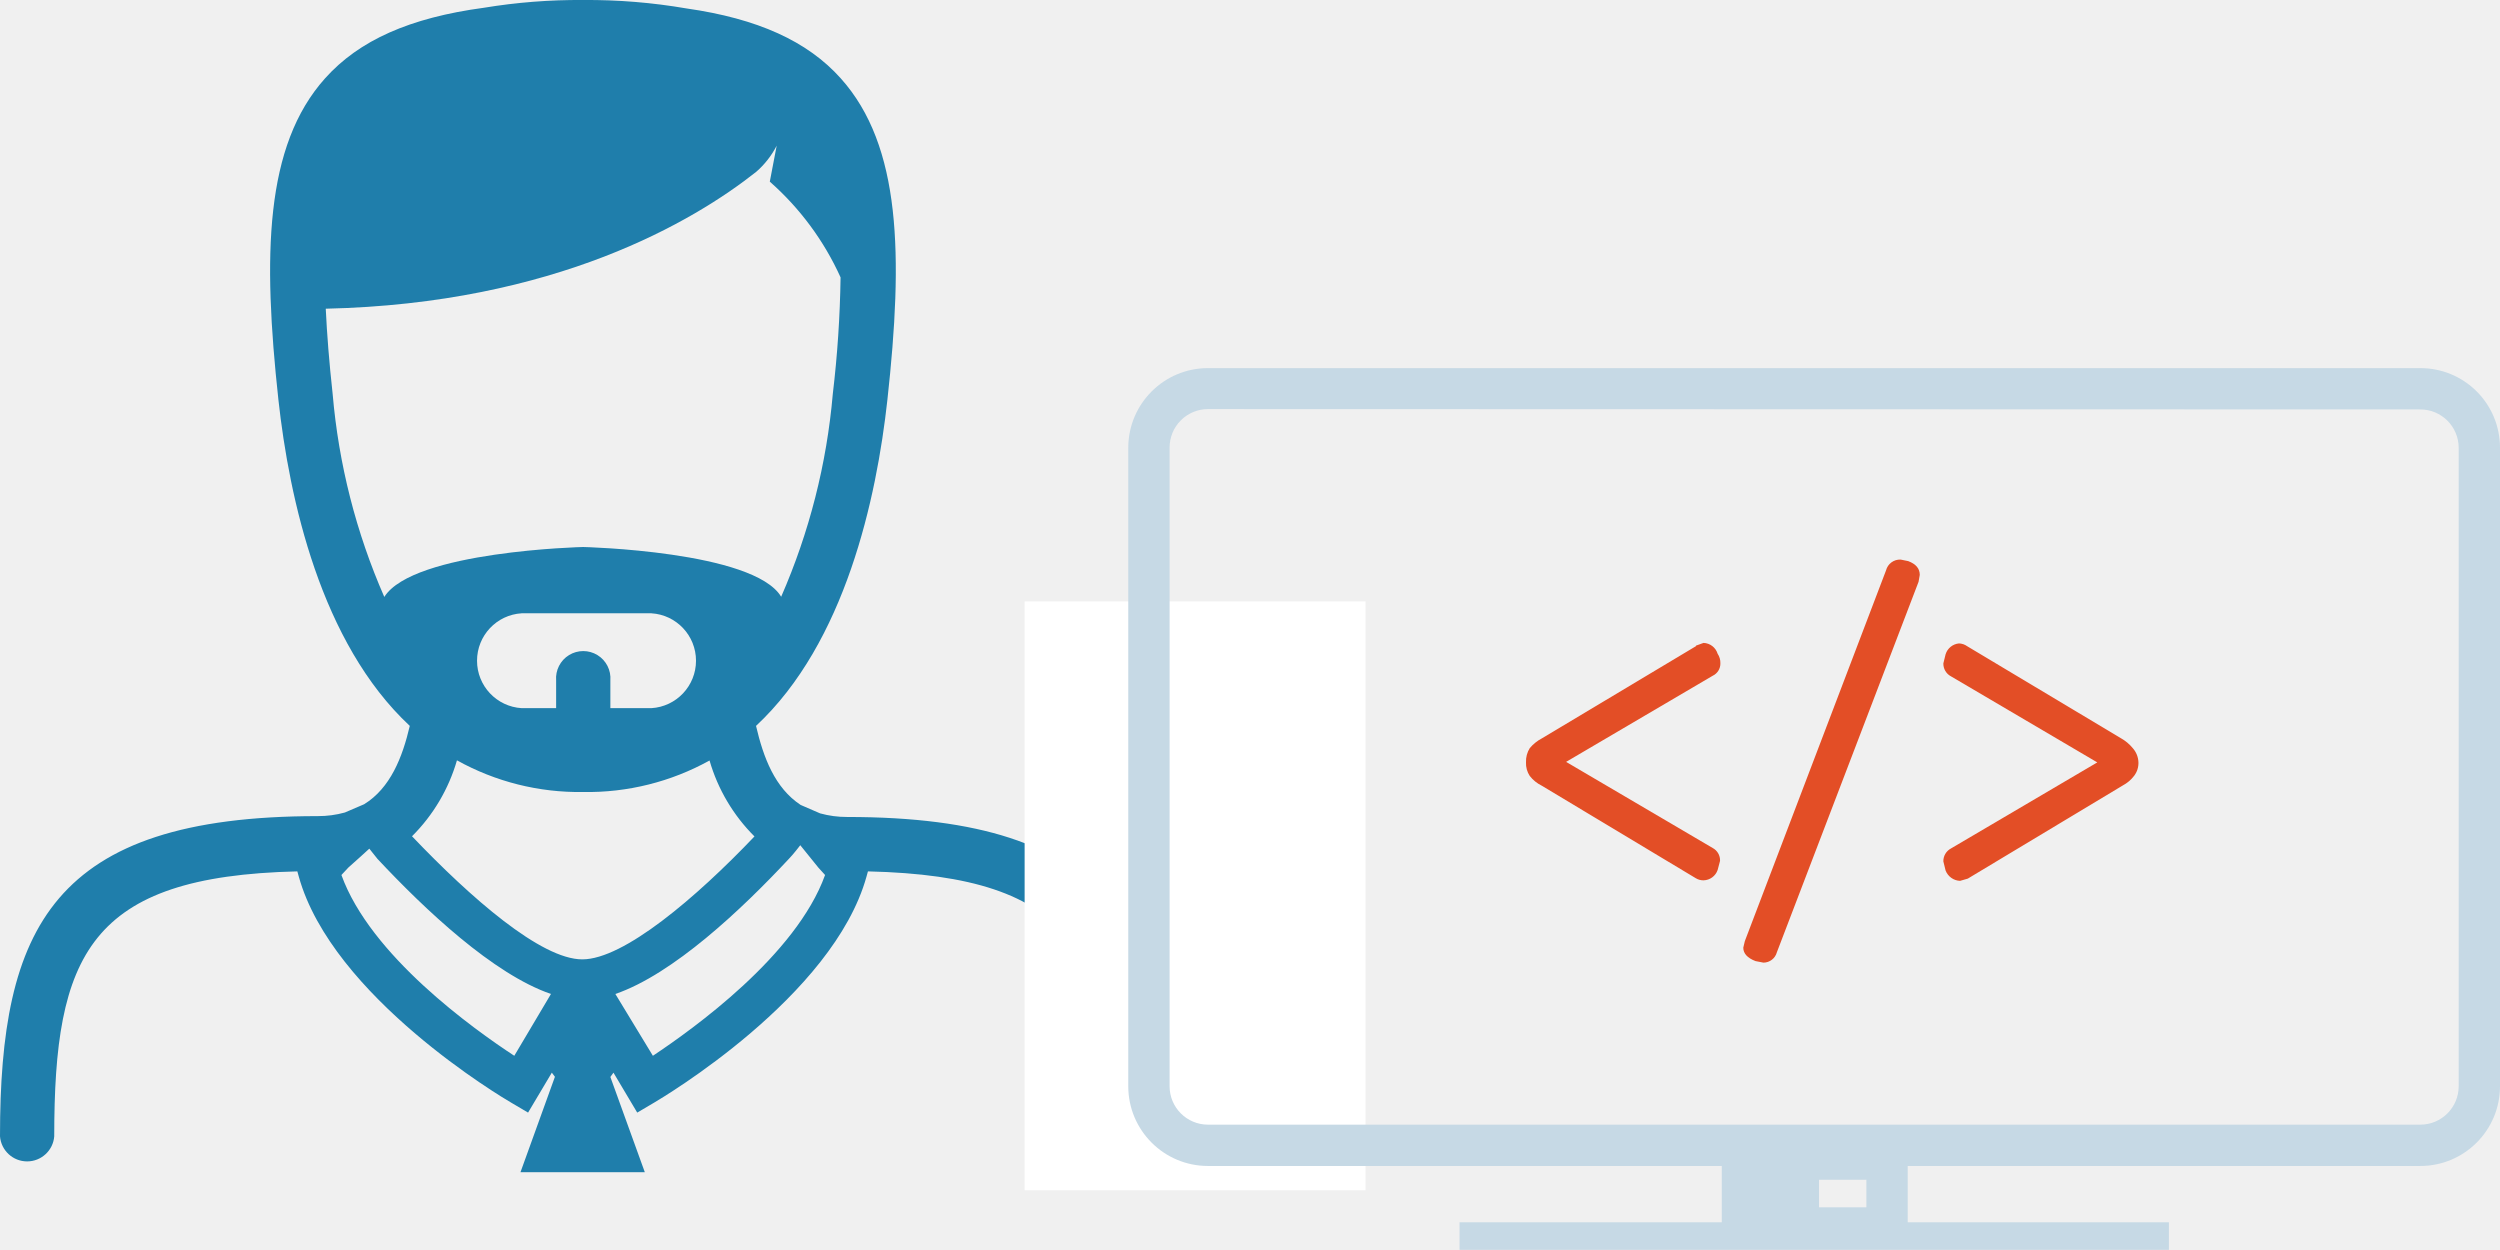
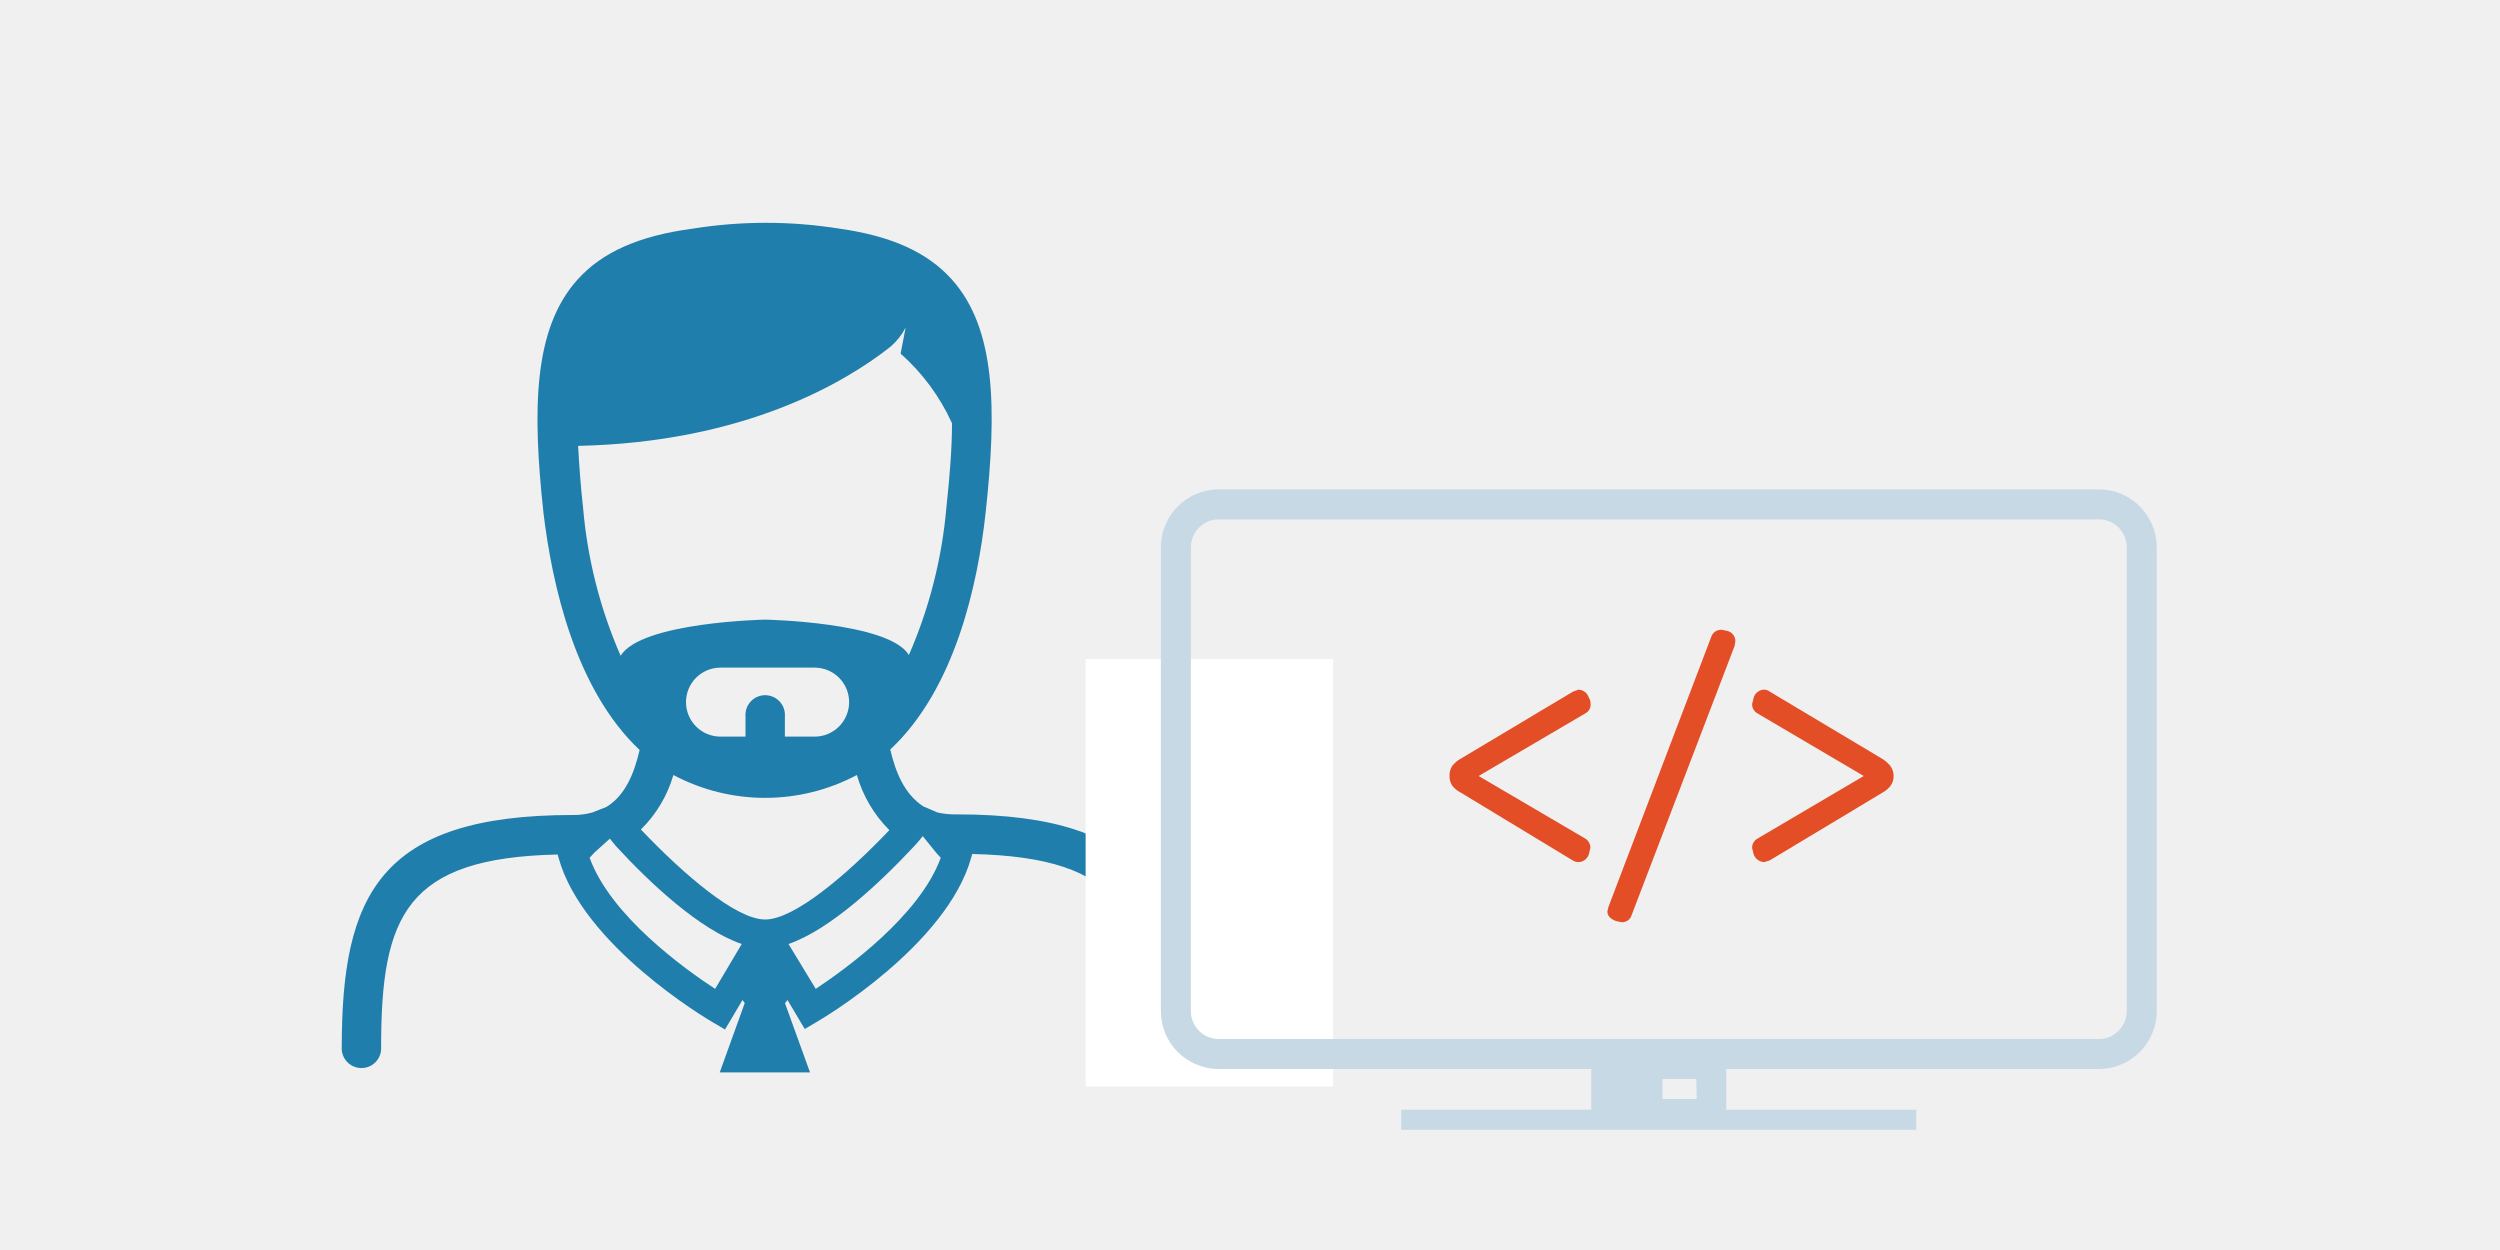
- <svg xmlns="http://www.w3.org/2000/svg" viewBox="0 0 145.2 72.59">
+ <svg xmlns="http://www.w3.org/2000/svg" id="Mode_Isolation" data-name="Mode Isolation" viewBox="0 0 200 100">
  <defs>
    <style>.cls-1{fill:#1f7eab;}.cls-2{fill:#fff;}.cls-3{fill:#c6d9e5;}.cls-4{fill:#e34e26;}</style>
  </defs>
-   <g id="Calque_2" data-name="Calque 2">
-     <g id="Mode_Isolation" data-name="Mode Isolation">
-       <path class="cls-1" d="M19.83,50.82l.4-.43c.27-.23,1.22-1.1,1.22-1.1l.47.59c2.76,2.95,6.73,6.7,10.08,7.85l-2.13,3.59C27.49,59.76,21.51,55.49,19.83,50.82Zm4.1-2.25a10.24,10.24,0,0,0,2.61-4.41A14.6,14.6,0,0,0,33.87,46a14.64,14.64,0,0,0,7.34-1.83,10.24,10.24,0,0,0,2.61,4.41c-3.4,3.57-7.6,7.14-10,7.14S27.33,52.14,23.93,48.57Zm11.81,9.16c3.35-1.15,7.33-4.9,10.08-7.85.24-.24.66-.79.66-.79l1.05,1.3.39.43c-1.68,4.67-7.66,8.94-10,10.5ZM32.3,39.52v1.61h-2a2.76,2.76,0,0,1,0-5.51h7.53a2.76,2.76,0,0,1,0,5.51H35.45V39.52a1.58,1.58,0,1,0-3.15,0Zm1.57-7.75S24,32,22.32,34.67a37.31,37.31,0,0,1-3-11.79c-.2-1.83-.33-3.46-.4-4.95,13.34-.3,21.4-5.1,25-7.95h0a5.09,5.09,0,0,0,1.19-1.52l-.4,2.09a16.43,16.43,0,0,1,4.11,5.56,64.81,64.81,0,0,1-.45,6.76,37.5,37.5,0,0,1-3,11.79C43.78,32,33.87,31.77,33.87,31.77ZM0,66a1.58,1.58,0,0,0,3.15,0c0-10.52,2-15.11,14.12-15.39l.08.29c1.94,7,11.89,12.88,12.32,13.13l1,.59,1.38-2.32.18.24-2,5.54h7.22l-2-5.53.18-.25,1.38,2.32,1-.59c.42-.25,10.38-6.13,12.32-13.13l.08-.29c12.12.28,14.12,4.87,14.12,15.39a1.58,1.58,0,0,0,3.15,0c0-12-2.95-18.55-18.48-18.55a5.79,5.79,0,0,1-1.57-.21l-1.13-.49C45,45.76,44.34,44,43.91,42.16c5.18-4.83,7-13.2,7.63-18.94.92-8.37.81-14.75-2.71-18.67C46.9,2.39,44,1.08,39.87.49a33.88,33.88,0,0,0-6-.49,33.93,33.93,0,0,0-5.76.45c-4.31.58-7.25,1.89-9.23,4.1-3.51,3.92-3.62,10.3-2.71,18.67.63,5.74,2.45,14.11,7.63,18.94-.43,1.84-1.13,3.61-2.65,4.55l-1.12.48a5.79,5.79,0,0,1-1.57.21C3,47.4,0,53.92,0,66Z" />
-       <rect class="cls-2" x="59.51" y="34.92" width="19.8" height="34.2" transform="translate(138.82 104.05) rotate(-180)" />
-       <path class="cls-3" d="M65.53,63.09V26a4.63,4.63,0,0,1,4.63-4.62h70.41A4.62,4.62,0,0,1,145.2,26V63.09a4.63,4.63,0,0,1-4.63,4.63H70.16A4.63,4.63,0,0,1,65.53,63.09Zm4.63-39.33A2.23,2.23,0,0,0,67.93,26V63.09a2.23,2.23,0,0,0,2.23,2.23h70.41a2.23,2.23,0,0,0,2.23-2.23V26a2.23,2.23,0,0,0-2.23-2.22Z" />
-       <path class="cls-3" d="M100,66.12h10.8v6.4H100Zm8.4,2.4h-2.75v1.6h2.75Z" />
-       <rect class="cls-3" x="84.77" y="70.99" width="41.2" height="1.6" />
-       <path class="cls-4" d="M123.87,43.45a2.44,2.44,0,0,0-.68-.57l-8.94-5.35a.86.86,0,0,0-.47-.16A.9.9,0,0,0,113,38l-.13.53a.83.83,0,0,0,.44.75l8.5,5-8.5,5a.83.83,0,0,0-.44.75l.13.53a.94.94,0,0,0,.84.6l.45-.13,9-5.41a2,2,0,0,0,.66-.56,1.22,1.22,0,0,0,.25-.8A1.31,1.31,0,0,0,123.87,43.45ZM98.5,37.53l-8.94,5.35a2.36,2.36,0,0,0-.71.57,1.44,1.44,0,0,0-.22.82,1.33,1.33,0,0,0,.22.8,2,2,0,0,0,.69.56L98.48,51a.84.84,0,0,0,.46.13.89.89,0,0,0,.82-.6L99.9,50a.81.81,0,0,0-.43-.75l-8.51-5,8.51-5a.78.78,0,0,0,.45-.73.94.94,0,0,0-.16-.55.89.89,0,0,0-.82-.63l-.44.16m11.89-5a.84.84,0,0,0-.85.63l-8.2,21.53-.09.38c0,.34.24.6.71.78l.46.09a.81.81,0,0,0,.78-.6l8.23-21.52.07-.4c0-.37-.22-.63-.67-.8l-.44-.09" />
-     </g>
-   </g>
+   <path class="cls-1" d="M47.17,68.62l.4-.43,1.22-1.1.47.58c2.75,3,6.73,6.71,10.08,7.85l-2.13,3.59C54.82,77.55,48.85,73.28,47.17,68.62Zm4.1-2.26A10,10,0,0,0,53.87,62a15.64,15.64,0,0,0,14.68,0,10.17,10.17,0,0,0,2.6,4.41c-3.4,3.57-7.6,7.15-9.94,7.15S54.67,69.93,51.27,66.36Zm11.81,9.16c3.34-1.15,7.32-4.9,10.08-7.85a9.46,9.46,0,0,0,.66-.78l1.05,1.3.39.43c-1.69,4.66-7.66,8.93-10,10.49Zm-3.44-18.2v1.61h-2a2.76,2.76,0,0,1,0-5.52h7.53a2.76,2.76,0,0,1,0,5.52H62.79V57.32a1.58,1.58,0,1,0-3.15,0Zm1.57-7.75s-9.91.19-11.56,2.89a37.5,37.5,0,0,1-3-11.79c-.2-1.82-.32-3.46-.4-5,13.35-.29,21.4-5.1,25-7.94h0a5.25,5.25,0,0,0,1.2-1.52l-.4,2.08a16.6,16.6,0,0,1,4.11,5.57c0,1.93-.17,4.16-.45,6.75a37.5,37.5,0,0,1-3,11.79C71.12,49.76,61.21,49.57,61.21,49.57ZM27.34,83.74a1.58,1.58,0,1,0,3.15,0c0-10.52,2-15.11,14.12-15.38l.08.28c1.94,7,11.89,12.89,12.31,13.13l1,.59L59.4,80l.18.24-2,5.55h7.22l-2-5.53L63,80l1.38,2.32,1-.59c.42-.24,10.37-6.13,12.32-13.13l.08-.28c12.12.27,14.11,4.86,14.11,15.38a1.58,1.58,0,1,0,3.16,0c0-12-3-18.55-18.49-18.55A6.21,6.21,0,0,1,75,65l-1.14-.49c-1.52-1-2.21-2.73-2.64-4.55,5.18-4.83,7-13.19,7.63-18.94.91-8.37.81-14.75-2.71-18.67-1.93-2.15-4.8-3.47-9-4.06a37.17,37.17,0,0,0-11.72,0c-4.31.57-7.26,1.89-9.23,4.09-3.51,3.92-3.62,10.3-2.71,18.67C44.17,46.76,46,55.12,51.17,60c-.43,1.84-1.13,3.62-2.65,4.55L47.39,65a5.68,5.68,0,0,1-1.56.2C30.29,65.19,27.35,71.71,27.34,83.74Z" />
+   <rect class="cls-2" x="86.85" y="52.72" width="19.8" height="34.2" transform="translate(193.5 139.64) rotate(-180)" />
+   <path class="cls-3" d="M92.87,80.89V43.78a4.63,4.63,0,0,1,4.62-4.63h70.42a4.64,4.64,0,0,1,4.63,4.63V80.89a4.64,4.64,0,0,1-4.63,4.63H97.49A4.63,4.63,0,0,1,92.87,80.89Zm4.62-39.34a2.23,2.23,0,0,0-2.22,2.23V80.89a2.23,2.23,0,0,0,2.22,2.23h70.42a2.23,2.23,0,0,0,2.23-2.23V43.78a2.23,2.23,0,0,0-2.23-2.23Z" />
+   <path class="cls-3" d="M127.3,83.92h10.8v6.4H127.3Zm8.4,2.4H133v1.6h2.74Z" />
+   <rect class="cls-3" x="112.1" y="88.78" width="41.2" height="1.6" />
+   <path class="cls-4" d="M151.21,61.25a2.53,2.53,0,0,0-.69-.58l-8.94-5.34a.74.74,0,0,0-.46-.16.9.9,0,0,0-.82.62l-.13.53a.83.83,0,0,0,.44.76l8.49,5-8.49,5a.83.83,0,0,0-.44.76l.13.53a.94.94,0,0,0,.84.6l.44-.14,9-5.41a2,2,0,0,0,.66-.55,1.29,1.29,0,0,0,.25-.8A1.35,1.35,0,0,0,151.21,61.25Zm-25.37-5.92-8.94,5.34a2.52,2.52,0,0,0-.71.58,1.42,1.42,0,0,0-.23.82,1.35,1.35,0,0,0,.23.8,2,2,0,0,0,.69.55l8.93,5.41a.92.92,0,0,0,.47.14.89.89,0,0,0,.82-.6l.13-.53a.85.85,0,0,0-.42-.76l-8.52-5,8.52-5a.78.78,0,0,0,.44-.73,1,1,0,0,0-.15-.56.91.91,0,0,0-.82-.62l-.44.16m11.89-4.95a.84.84,0,0,0-.85.62l-8.2,21.54-.09.37c0,.34.23.61.71.78l.46.09a.8.8,0,0,0,.78-.6l8.23-21.51.06-.4a.84.84,0,0,0-.66-.8l-.44-.09" />
</svg>
